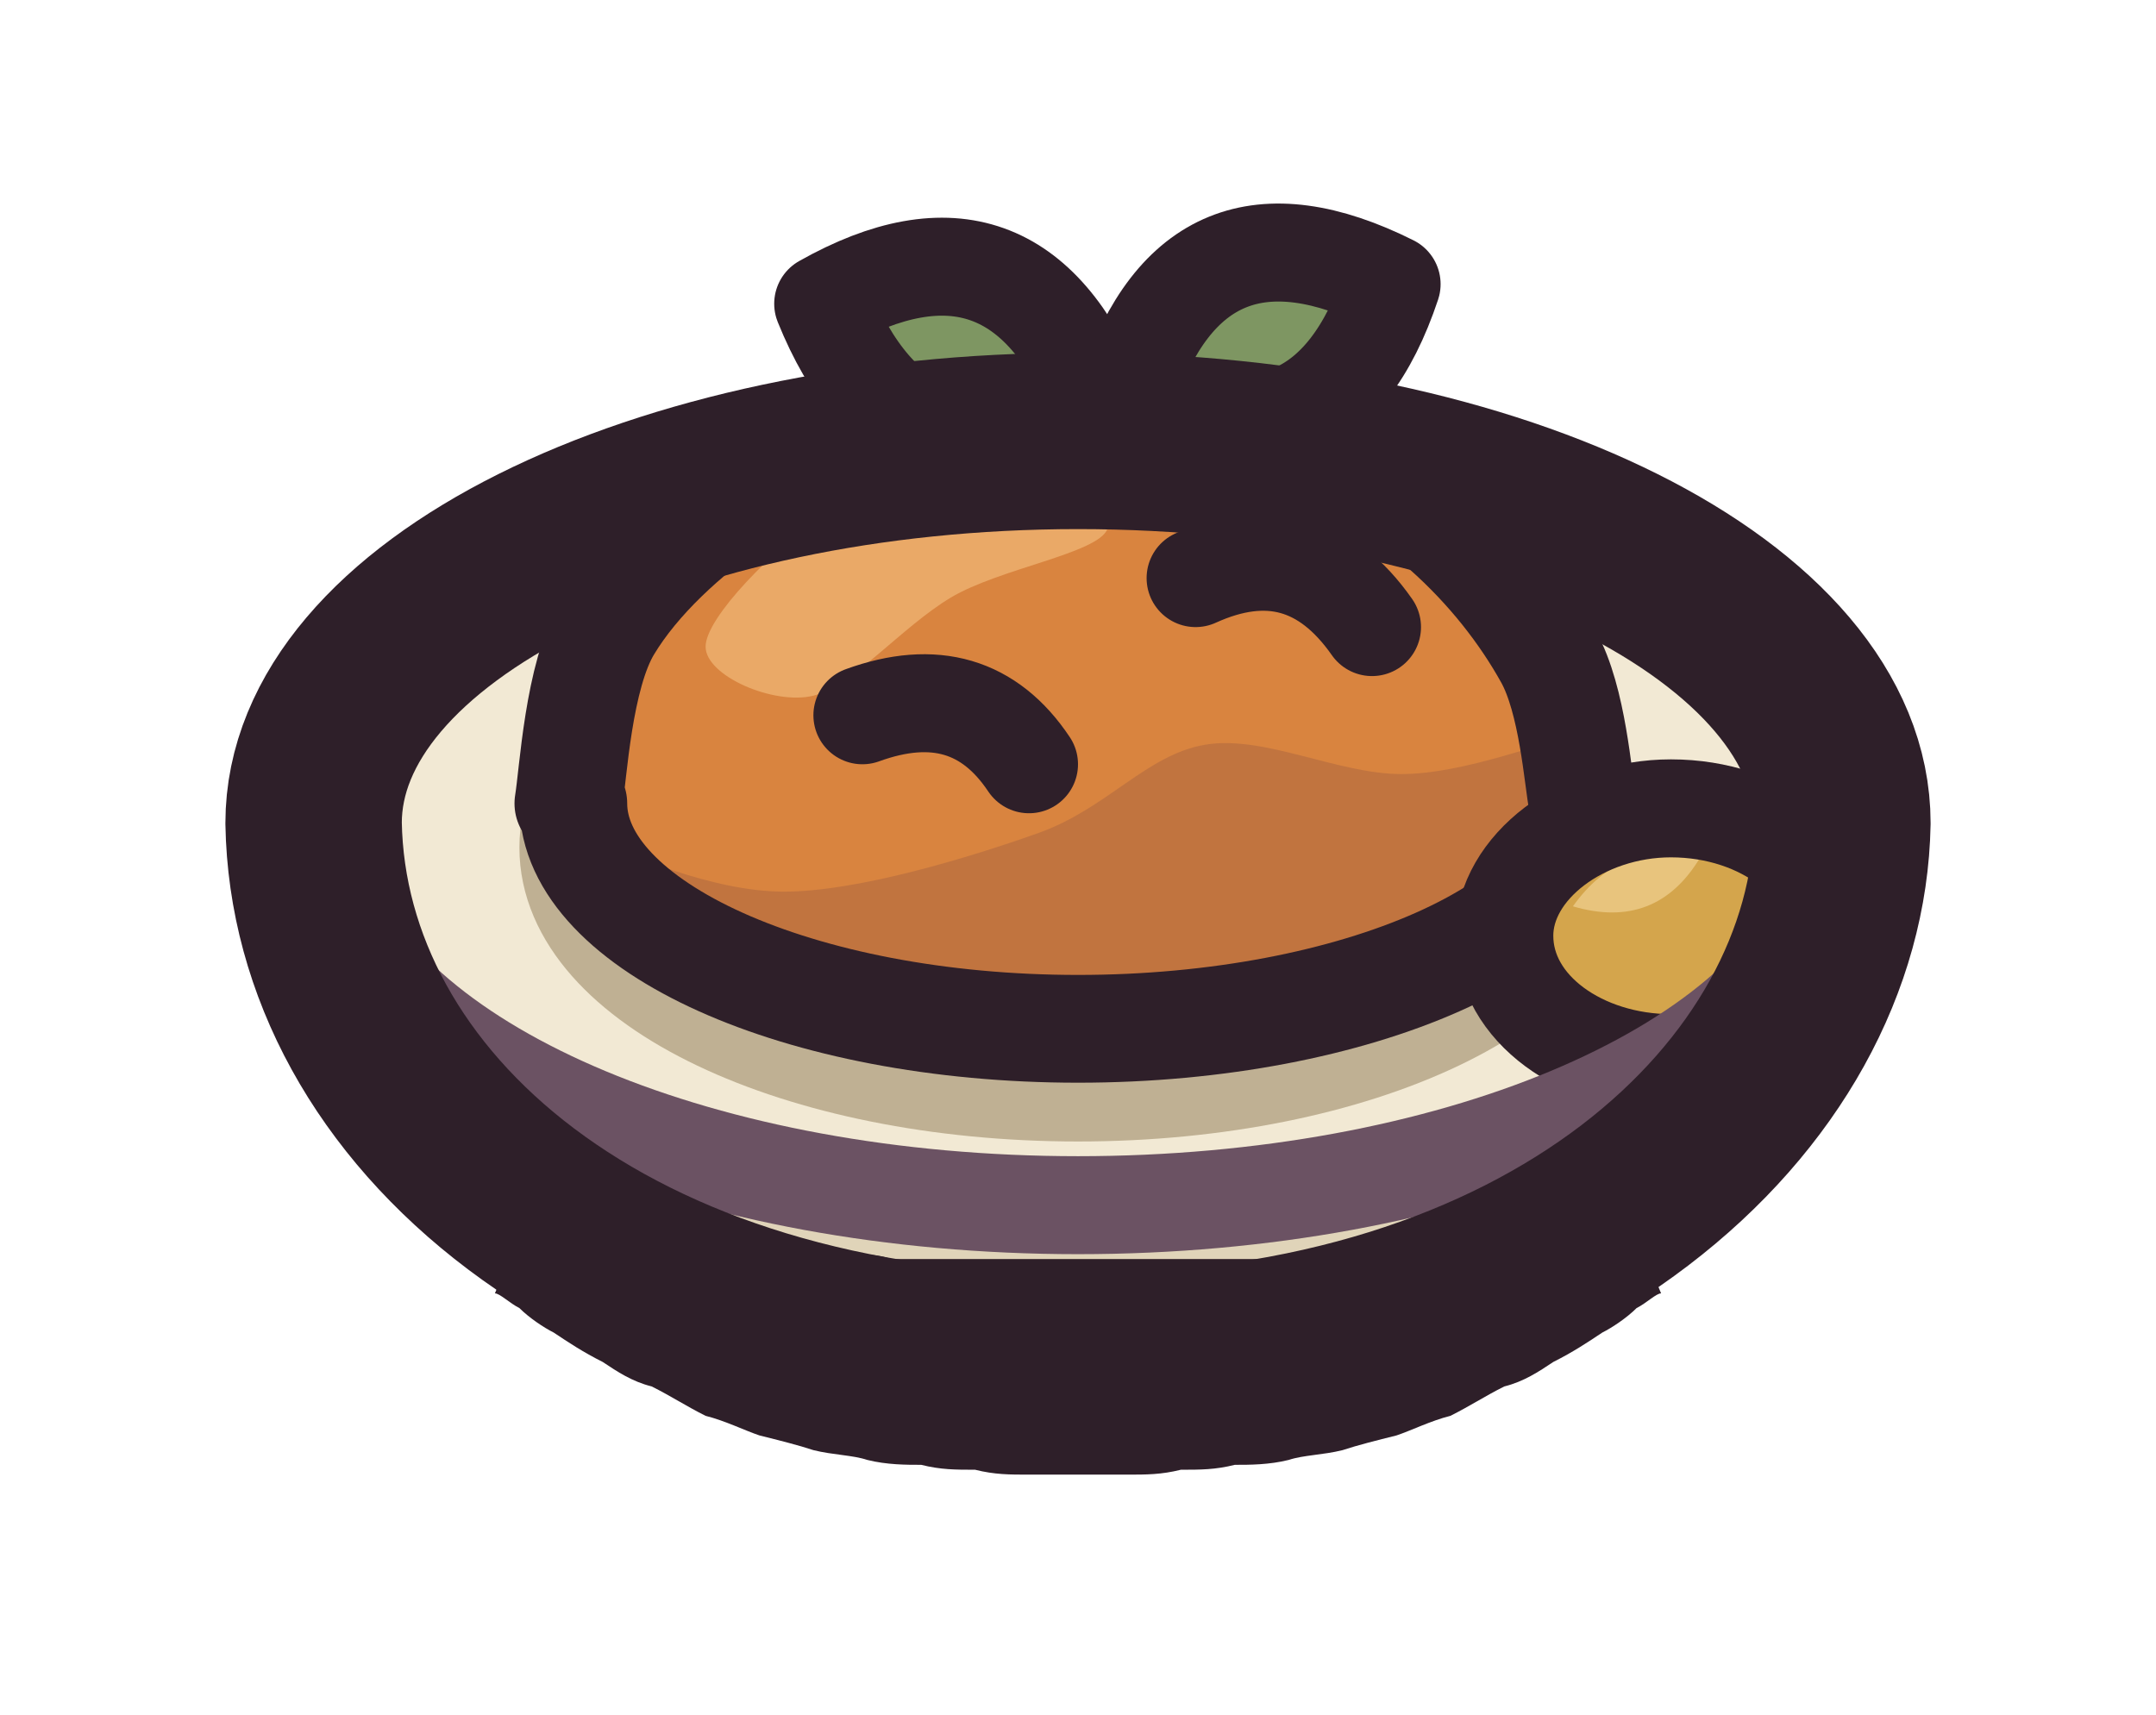
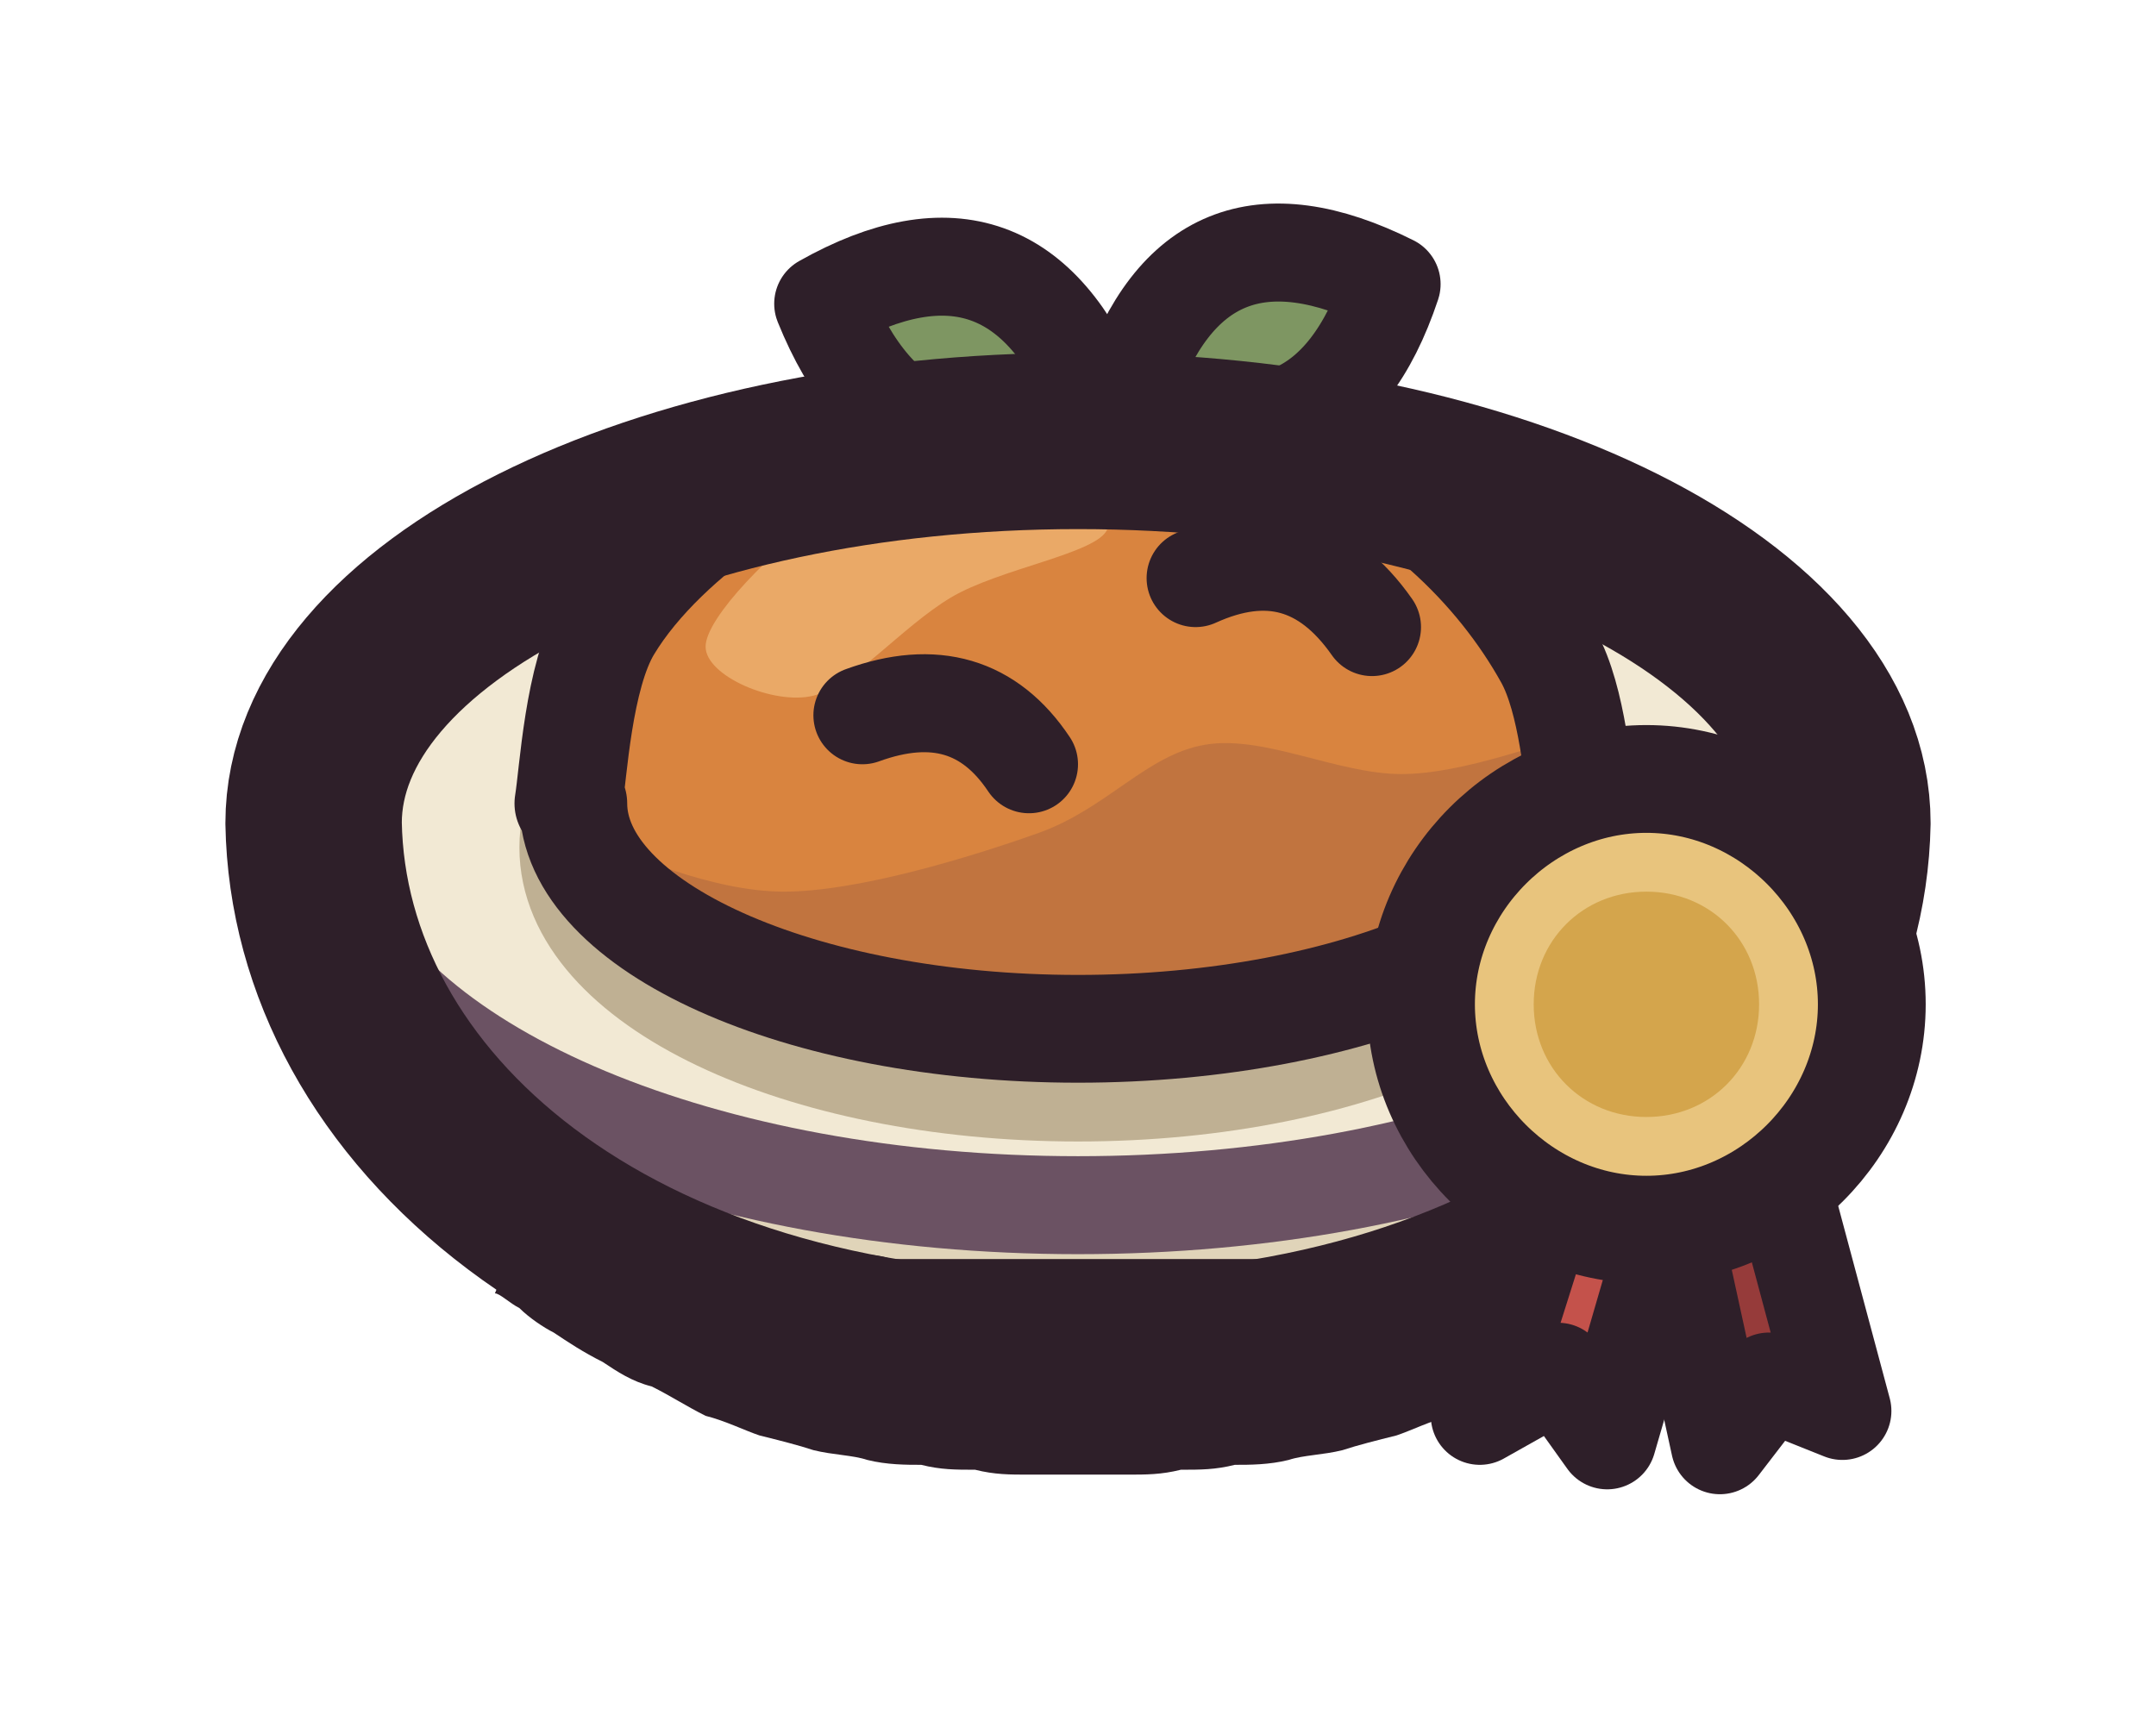
<svg xmlns="http://www.w3.org/2000/svg" viewBox="0 0 44 35" width="44" height="35">
  <g id="p-plate">
    <path d="M6.4 16.8C6.4 12.5 13.4 9 22 9C30.6 9 37.6 12.5 37.6 16.8C37.5 22.4 31.6 27.8 22 27.8C12.4 27.8 6.5 22.6 6.4 16.8Z" fill="#e0d4b9" />
    <path d="M37.6 16.8C37.6 21.1 30.6 24.6 22 24.6C13.4 24.6 6.4 21.1 6.4 16.8C6.4 12.5 13.4 9 22 9C30.6 9 37.6 12.5 37.6 16.8Z" fill="#f2e9d4" />
    <path d="M32.4 17.3C32.4 20.1 27.7 22.3 22 22.3C16.3 22.3 11.6 20.1 11.6 17.3C11.6 14.5 16.3 12.3 22 12.3C27.7 12.3 32.4 14.5 32.4 17.3Z" fill="none" stroke="#bfb093" stroke-width="2" stroke-linecap="round" stroke-linejoin="round" />
    <path d="M37.5 17.6C36.6 23.6 30.8 27.8 22 27.8C13.2 27.8 7.4 23.6 6.5 17.6C7.8 24.2 14.3 27.2 22 27.2C29.7 27.2 36.2 24.2 37 20.2Z" fill="#3f2541" fill-opacity="0.16" />
  </g>
  <g id="p-food">
    <path d="M11.6 16.4C11.7 15.8 11.8 13.8 12.4 12.8C13 11.8 14 10.9 15 10.2C16 9.5 17.4 8.9 18.6 8.5C19.8 8.1 21.1 7.9 22.4 7.9C23.7 7.9 25 8.2 26.2 8.7C27.4 9.2 28.6 10 29.5 10.8C30.4 11.6 31.1 12.5 31.6 13.4C32.1 14.3 32.2 15.9 32.3 16.4L32.4 16.4C32.4 18.9 27.7 21 22 21C16.3 21 11.7 18.9 11.7 16.4Z" fill="#d9843f" />
    <path d="M14.4 13.2C14.4 12.6 15.8 11.2 16.8 10.5C17.8 9.8 19.6 9.2 20.6 9.2C21.6 9.3 22.8 10.3 22.6 10.8C22.4 11.3 20.4 11.6 19.4 12.2C18.4 12.8 17.4 14 16.6 14.2C15.8 14.4 14.4 13.8 14.4 13.2Z" fill="#eaa967" />
    <path d="M32.2 15C31.6 15.1 29.9 15.8 28.6 15.8C27.3 15.8 25.8 15 24.6 15.2C23.4 15.4 22.6 16.5 21.2 17C19.8 17.5 17.5 18.2 16 18.2C14.5 18.2 12.8 17.4 12.2 17.2L11.7 16.4C11.7 18.9 16.3 21 22 21C27.7 21 32.4 18.9 32.4 16.4Z" fill="#3f2541" fill-opacity="0.16" />
    <path d="M24.4 11.8Q26.6 10.8 28 12.8M17.6 14.6Q19.8 13.8 21 15.6" fill="none" stroke="#2e1f29" stroke-width="2" stroke-linecap="round" stroke-linejoin="round" />
    <path d="M11.6 16.4C11.7 15.8 11.8 13.8 12.4 12.8C13 11.8 14 10.9 15 10.2C16 9.5 17.4 8.9 18.6 8.5C19.8 8.1 21.1 7.9 22.4 7.9C23.7 7.9 25 8.2 26.2 8.7C27.4 9.2 28.6 10 29.5 10.8C30.4 11.6 31.1 12.5 31.6 13.4C32.1 14.3 32.2 15.9 32.3 16.4L32.4 16.4C32.4 18.9 27.7 21 22 21C16.3 21 11.7 18.9 11.7 16.4Z" fill="none" stroke="#2e1f29" stroke-width="2.2" stroke-linecap="round" stroke-linejoin="round" />
  </g>
  <g id="p-premium" class="st-premium">
    <path d="M22.4 8.2Q18.5 10.4 16.8 6.2Q20.7 4 22.4 8.2Z" fill="#7e9662" />
    <path d="M22.4 8.2Q18.5 10.4 16.8 6.2Q20.7 4 22.4 8.2Z" fill="none" stroke="#2e1f29" stroke-width="2" stroke-linecap="round" stroke-linejoin="round" />
    <path d="M23 8Q24.4 3.8 28.4 5.8Q27 10 23 8Z" fill="#7e9662" />
    <path d="M23 8Q24.4 3.8 28.4 5.8Q27 10 23 8Z" fill="none" stroke="#2e1f29" stroke-width="2" stroke-linecap="round" stroke-linejoin="round" />
-     <path d="M37.5 19.1C37.5 20.6 36 21.7 34.1 21.7C32.3 21.7 30.7 20.6 30.7 19.1C30.7 17.7 32.3 16.5 34.1 16.5C36 16.5 37.5 17.7 37.5 19.1Z" fill="#d4a54c" />
-     <path d="M32.1 18.5Q33.1 17.1 34.7 17.5Q33.8 19 32.1 18.5Z" fill="#e8c47d" />
-     <path d="M37.5 19.1C37.5 20.6 36 21.7 34.1 21.7C32.3 21.7 30.7 20.6 30.7 19.1C30.7 17.7 32.3 16.5 34.1 16.5C36 16.5 37.5 17.7 37.5 19.1Z" fill="none" stroke="#2e1f29" stroke-width="2" stroke-linecap="round" stroke-linejoin="round" />
  </g>
  <g id="p-ink">
    <path d="M37.4 18.2C36 21.9 29.6 24.6 22 24.6C14.4 24.6 8 21.9 6.6 18.2" fill="none" stroke="#6b5263" stroke-width="2" stroke-linecap="round" stroke-linejoin="round" />
    <path d="M6.4 16.8C6.4 12.5 13.4 9 22 9C30.6 9 37.6 12.5 37.6 16.8C37.5 22.4 31.6 27.8 22 27.8C12.4 27.8 6.5 22.6 6.4 16.8Z" fill="none" stroke="#2e1f29" stroke-width="3.6" stroke-linecap="round" stroke-linejoin="round" />
    <path d="M32.9 24C32.8 24 32.5 24.1 32.2 24.2C32 24.2 31.7 24.3 31.4 24.4C31.1 24.5 30.7 24.7 30.4 24.8C30.1 24.9 29.7 25 29.4 25.1C29.1 25.2 28.7 25.3 28.4 25.4C28.1 25.4 27.8 25.5 27.5 25.5C27.2 25.6 27 25.6 26.7 25.6C26.4 25.6 26.1 25.6 25.8 25.7C25.5 25.7 25.2 25.7 24.9 25.7C24.6 25.7 24.3 25.7 23.9 25.7C23.6 25.7 23.3 25.7 23 25.7C22.7 25.7 22.3 25.7 22 25.7C21.7 25.7 21.3 25.7 21 25.7C20.7 25.7 20.4 25.7 20.1 25.7C19.7 25.7 19.4 25.7 19.1 25.7C18.8 25.7 18.5 25.7 18.2 25.7C17.9 25.6 17.6 25.6 17.3 25.6C17 25.6 16.8 25.6 16.5 25.5C16.2 25.5 15.9 25.4 15.6 25.4C15.3 25.3 14.9 25.2 14.6 25.1C14.3 25 13.9 24.9 13.6 24.8C13.3 24.7 12.9 24.5 12.6 24.4C12.3 24.3 12 24.2 11.8 24.2C11.5 24.1 11.2 24 11.1 24L10.1 26.4C10.2 26.4 10.4 26.6 10.6 26.7C10.8 26.9 11.1 27.1 11.3 27.2C11.6 27.4 11.9 27.6 12.3 27.8C12.6 28 12.9 28.2 13.3 28.3C13.7 28.5 14 28.7 14.4 28.9C14.8 29 15.2 29.2 15.5 29.3C15.9 29.4 16.3 29.5 16.6 29.6C17 29.7 17.4 29.7 17.7 29.8C18.1 29.9 18.5 29.9 18.8 29.9C19.2 30 19.5 30 19.9 30C20.3 30.1 20.6 30.1 21 30.1C21.3 30.1 21.7 30.1 22 30.1C22.3 30.1 22.7 30.1 23 30.1C23.4 30.1 23.7 30.1 24.1 30C24.5 30 24.8 30 25.2 29.9C25.5 29.9 25.9 29.9 26.3 29.8C26.6 29.7 27 29.7 27.4 29.6C27.7 29.5 28.1 29.4 28.5 29.3C28.8 29.2 29.2 29 29.6 28.9C30 28.7 30.3 28.5 30.7 28.3C31.1 28.2 31.4 28 31.7 27.8C32.1 27.6 32.4 27.4 32.7 27.2C32.9 27.1 33.2 26.9 33.4 26.7C33.6 26.6 33.8 26.4 33.9 26.4Z" fill="#2e1f29" />
  </g>
+   <g id="p-premium-seal" class="st-premium">
+     <path d="M32 23.2L30.2 28.9L31.8 28L32.8 29.4L34.4 23.9Z" fill="#c4524b" />
+     <path d="M32 23.2L30.2 28.9L31.8 28L32.8 29.4L34.4 23.9Z" fill="none" stroke="#2e1f29" stroke-width="2" stroke-linecap="round" stroke-linejoin="round" />
+     <path d="M33.9 24L35.1 29.5L36.1 28.2L37.6 28.8L36.1 23.2Z" fill="#963b3a" />
+     <path d="M33.9 24L35.1 29.5L36.1 28.2L37.6 28.8L36.1 23.2Z" fill="none" stroke="#2e1f29" stroke-width="2" stroke-linecap="round" stroke-linejoin="round" />
+     <path d="M38.2 20.5C38.2 23 36.1 25.1 33.6 25.1C31.1 25.1 29 23 29 20.5C29 18 31.1 15.9 33.6 15.9C36.1 15.9 38.2 18 38.2 20.5Z" fill="#e8c47d" />
+     <path d="M35.9 20.5C35.9 21.8 34.9 22.8 33.6 22.8C32.3 22.8 31.3 21.8 31.3 20.5C31.3 19.2 32.3 18.2 33.6 18.2C34.9 18.2 35.9 19.2 35.9 20.5Z" fill="#d4a54c" />
+     <path d="M38.2 20.5C38.2 23 36.1 25.1 33.6 25.1C31.1 25.1 29 23 29 20.5C29 18 31.1 15.9 33.6 15.9C36.1 15.9 38.2 18 38.2 20.5Z" fill="none" stroke="#2e1f29" stroke-width="2.2" stroke-linecap="round" stroke-linejoin="round" />
+   </g>
</svg>
